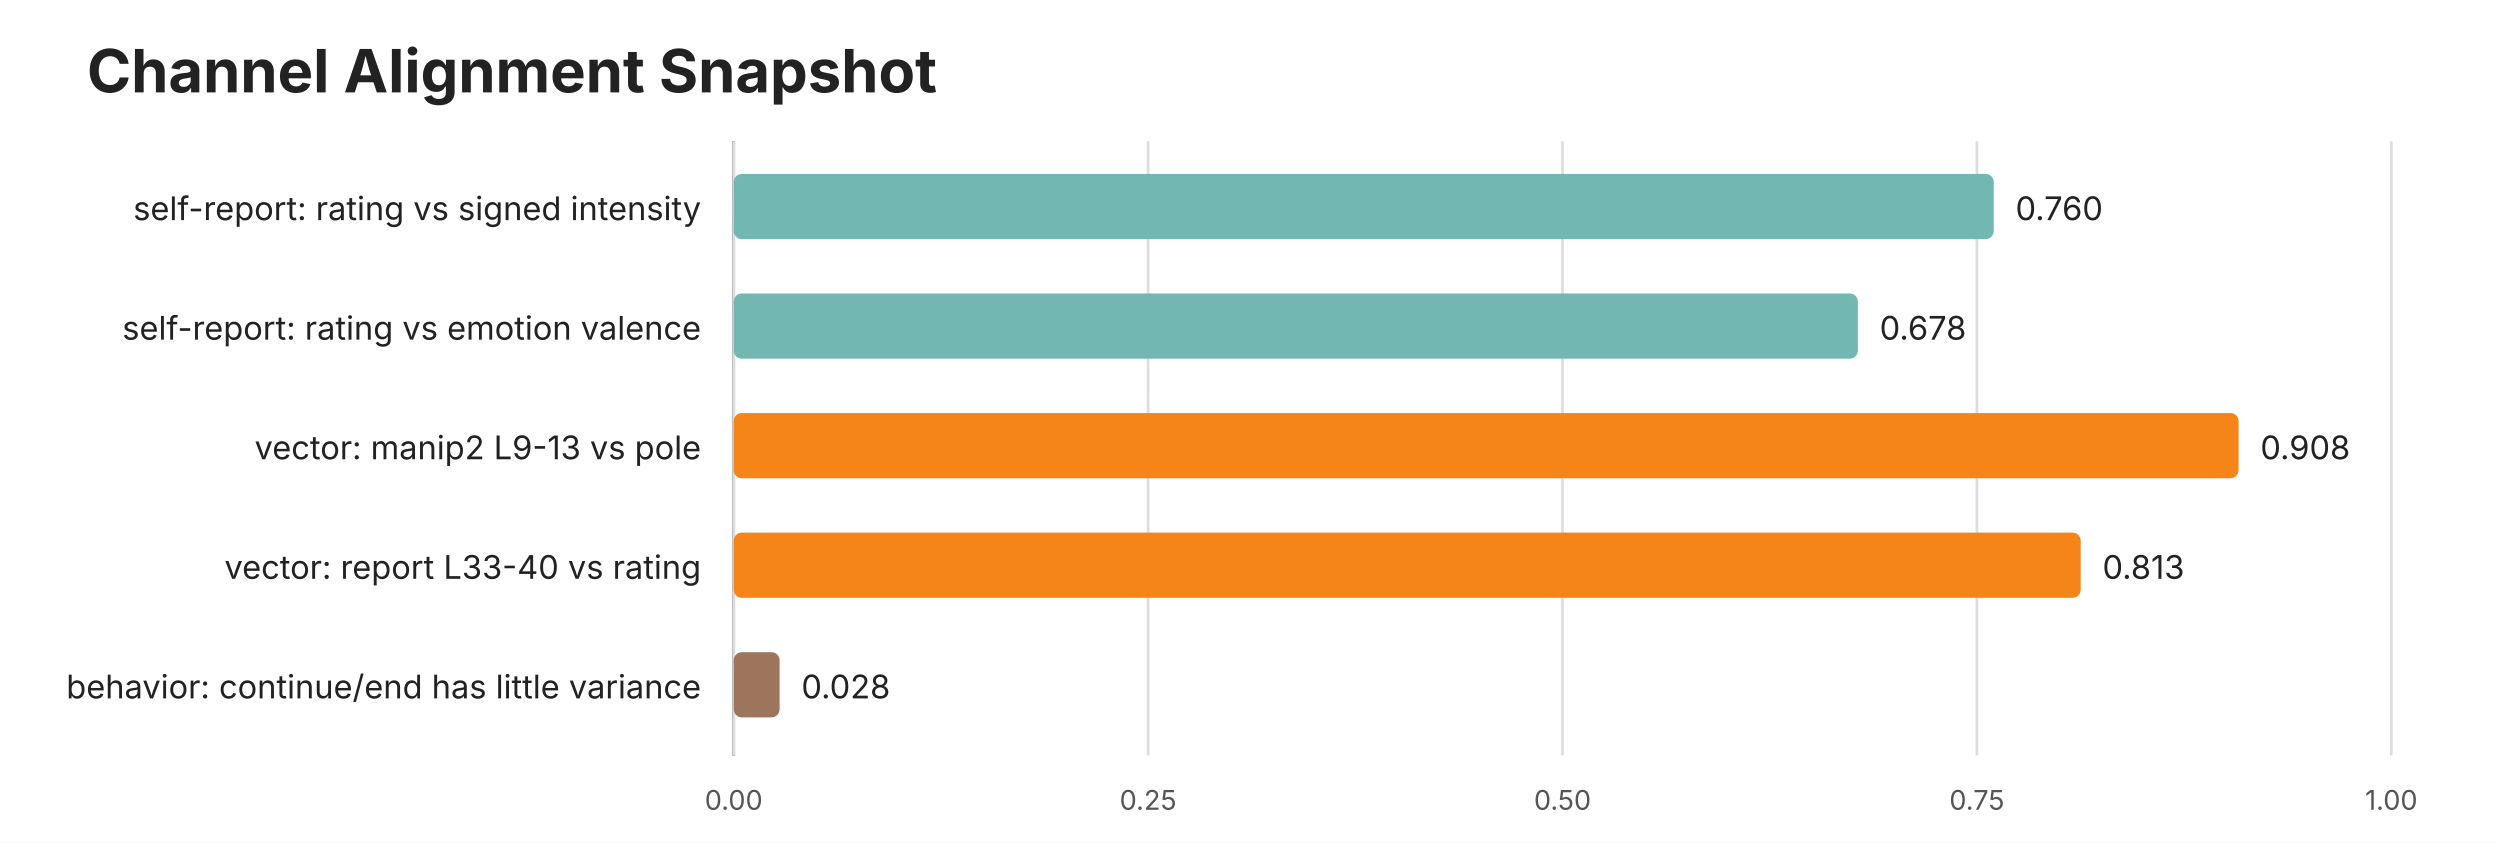
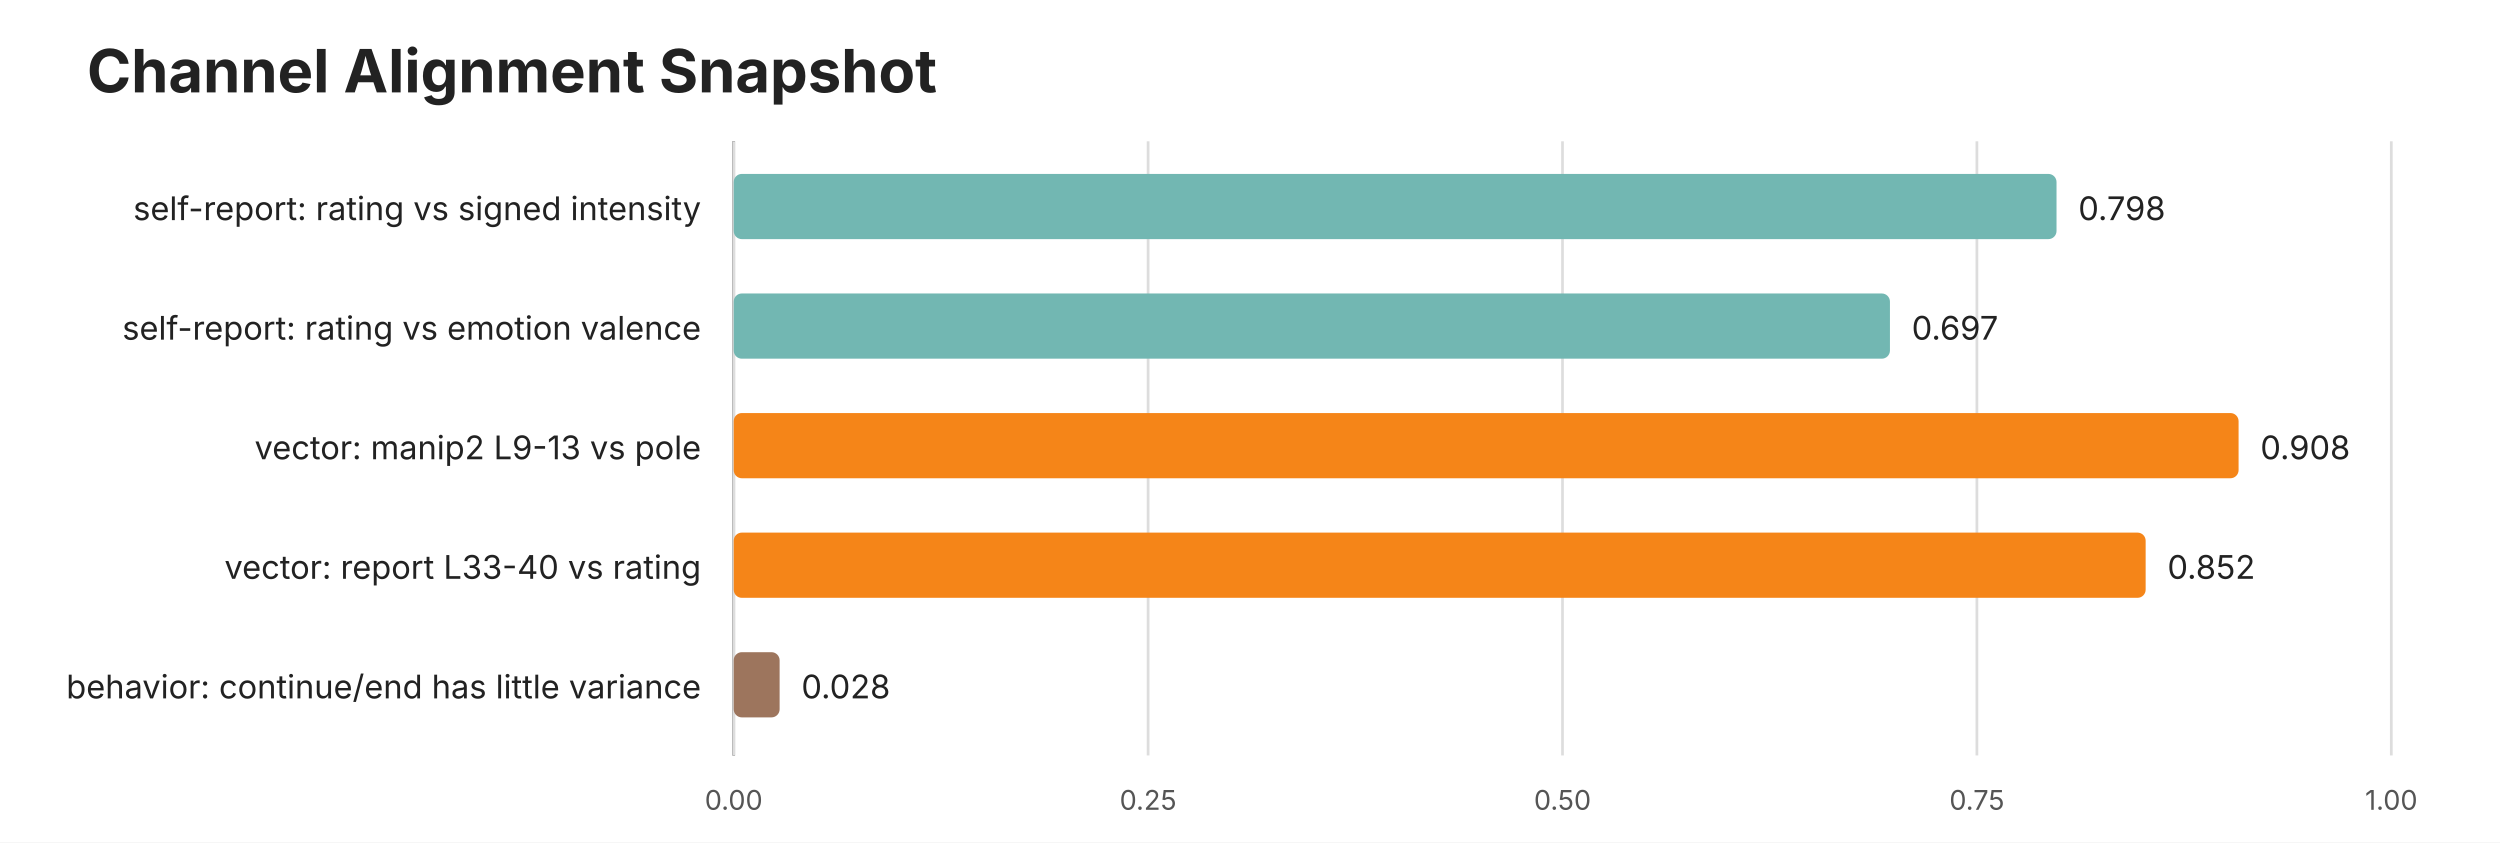
<svg xmlns="http://www.w3.org/2000/svg" width="920" height="310" viewBox="0 0 920 310">
  <rect width="100%" height="100%" fill="#ffffff" />
  <style>
    text { font-family: -apple-system, BlinkMacSystemFont, "Segoe UI", sans-serif; fill: #222; }
    .title { font-size: 22px; font-weight: 700; }
    .subtitle { font-size: 12px; fill: #555; }
    .axis { stroke: #333; stroke-width: 1; }
    .grid { stroke: #ddd; stroke-width: 1; }
    .label { font-size: 12px; }
    .tiny { font-size: 10px; fill: #555; }
  </style>
  <text x="32" y="34" class="title">Channel Alignment Snapshot</text>
  <line x1="270" y1="52" x2="270" y2="278" class="axis" />
  <line x1="270.0" y1="52" x2="270.0" y2="278" class="grid" />
  <text x="270.0" y="298" class="tiny" text-anchor="middle">0.00</text>
  <line x1="422.5" y1="52" x2="422.5" y2="278" class="grid" />
  <text x="422.5" y="298" class="tiny" text-anchor="middle">0.25</text>
  <line x1="575.0" y1="52" x2="575.0" y2="278" class="grid" />
  <text x="575.0" y="298" class="tiny" text-anchor="middle">0.50</text>
  <line x1="727.5" y1="52" x2="727.5" y2="278" class="grid" />
  <text x="727.5" y="298" class="tiny" text-anchor="middle">0.75</text>
  <line x1="880.0" y1="52" x2="880.0" y2="278" class="grid" />
  <text x="880.0" y="298" class="tiny" text-anchor="middle">1.00</text>
  <text x="258" y="81" class="label" text-anchor="end">self-report: rating vs signed intensity</text>
-   <rect x="270" y="64" width="463.7" height="24" rx="3" fill="#72B7B2" />
-   <text x="741.7" y="81" class="label">0.760</text>
+   <rect x="270" y="64" width="486.8" height="24" rx="3" fill="#72B7B2" />
+   <text x="764.8" y="81" class="label">0.798</text>
  <text x="258" y="125" class="label" text-anchor="end">self-report: rating vs emotion valence</text>
-   <rect x="270" y="108" width="413.7" height="24" rx="3" fill="#72B7B2" />
-   <text x="691.7" y="125" class="label">0.678</text>
+   <rect x="270" y="108" width="425.5" height="24" rx="3" fill="#72B7B2" />
+   <text x="703.5" y="125" class="label">0.697</text>
  <text x="258" y="169" class="label" text-anchor="end">vector: manip2 L9-13 vs pole</text>
  <rect x="270" y="152" width="553.8" height="24" rx="3" fill="#F58518" />
  <text x="831.8" y="169" class="label">0.908</text>
  <text x="258" y="213" class="label" text-anchor="end">vector: report L33-40 vs rating</text>
-   <rect x="270" y="196" width="495.7" height="24" rx="3" fill="#F58518" />
-   <text x="773.7" y="213" class="label">0.813</text>
+   <rect x="270" y="196" width="519.6" height="24" rx="3" fill="#F58518" />
+   <text x="797.6" y="213" class="label">0.852</text>
  <text x="258" y="257" class="label" text-anchor="end">behavior: continue/end has little variance</text>
  <rect x="270" y="240" width="16.9" height="24" rx="3" fill="#9D755D" />
  <text x="294.9" y="257" class="label">0.028</text>
</svg>
